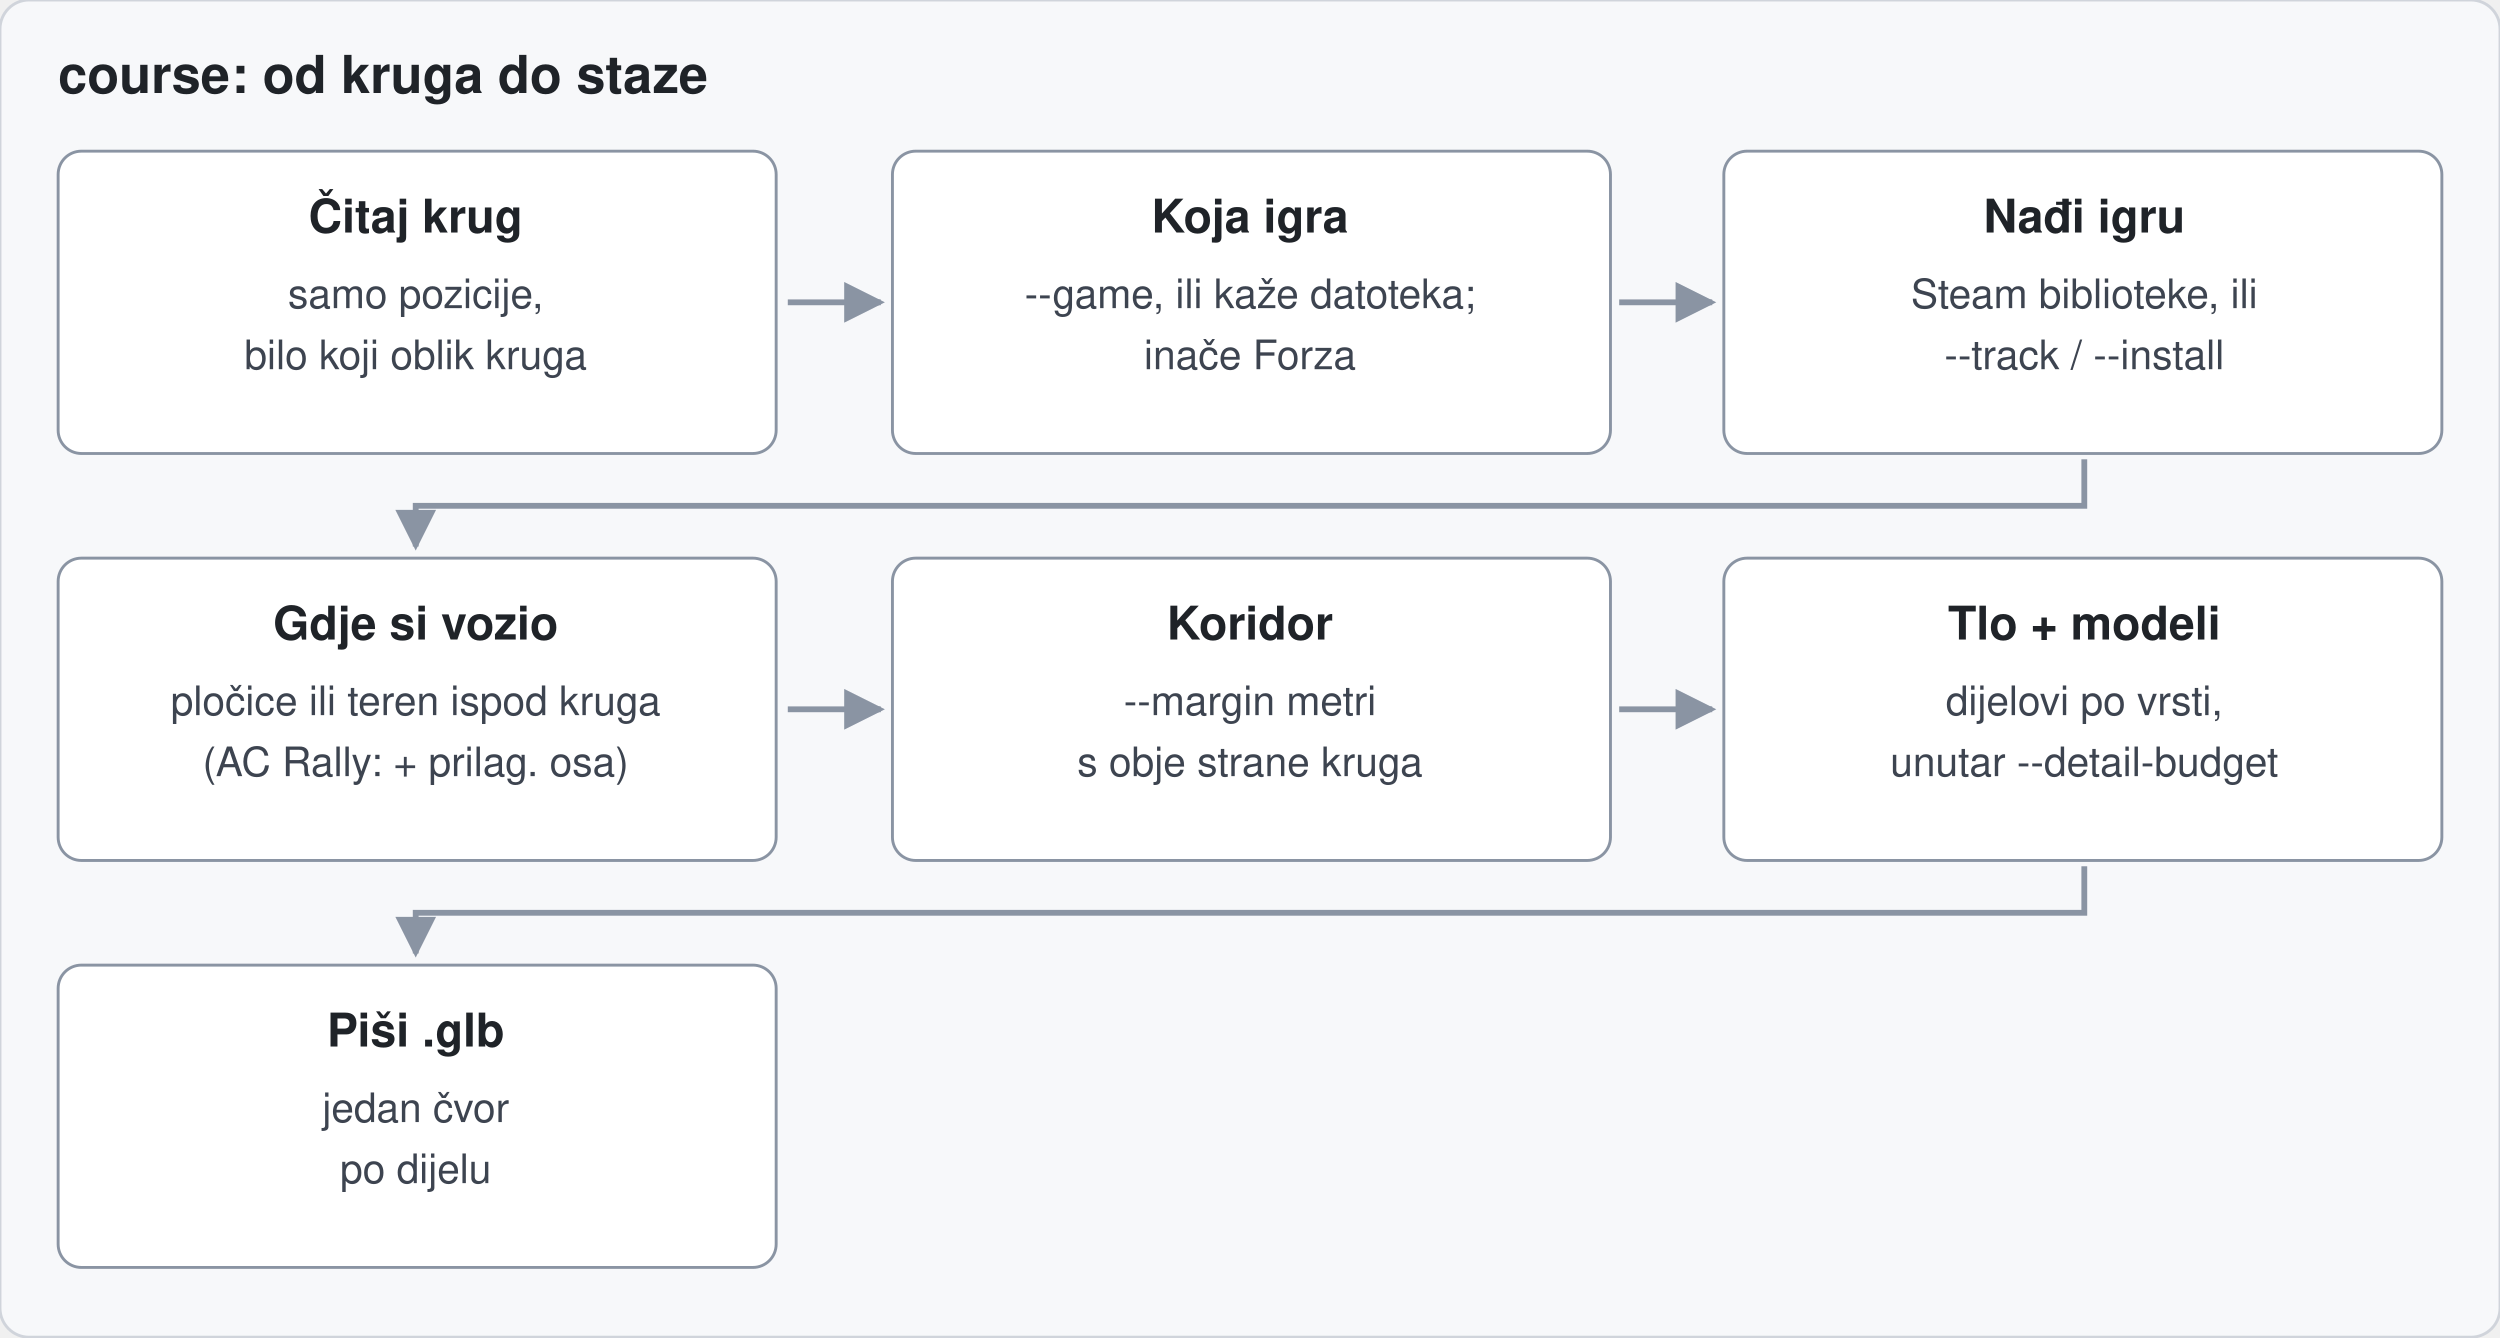
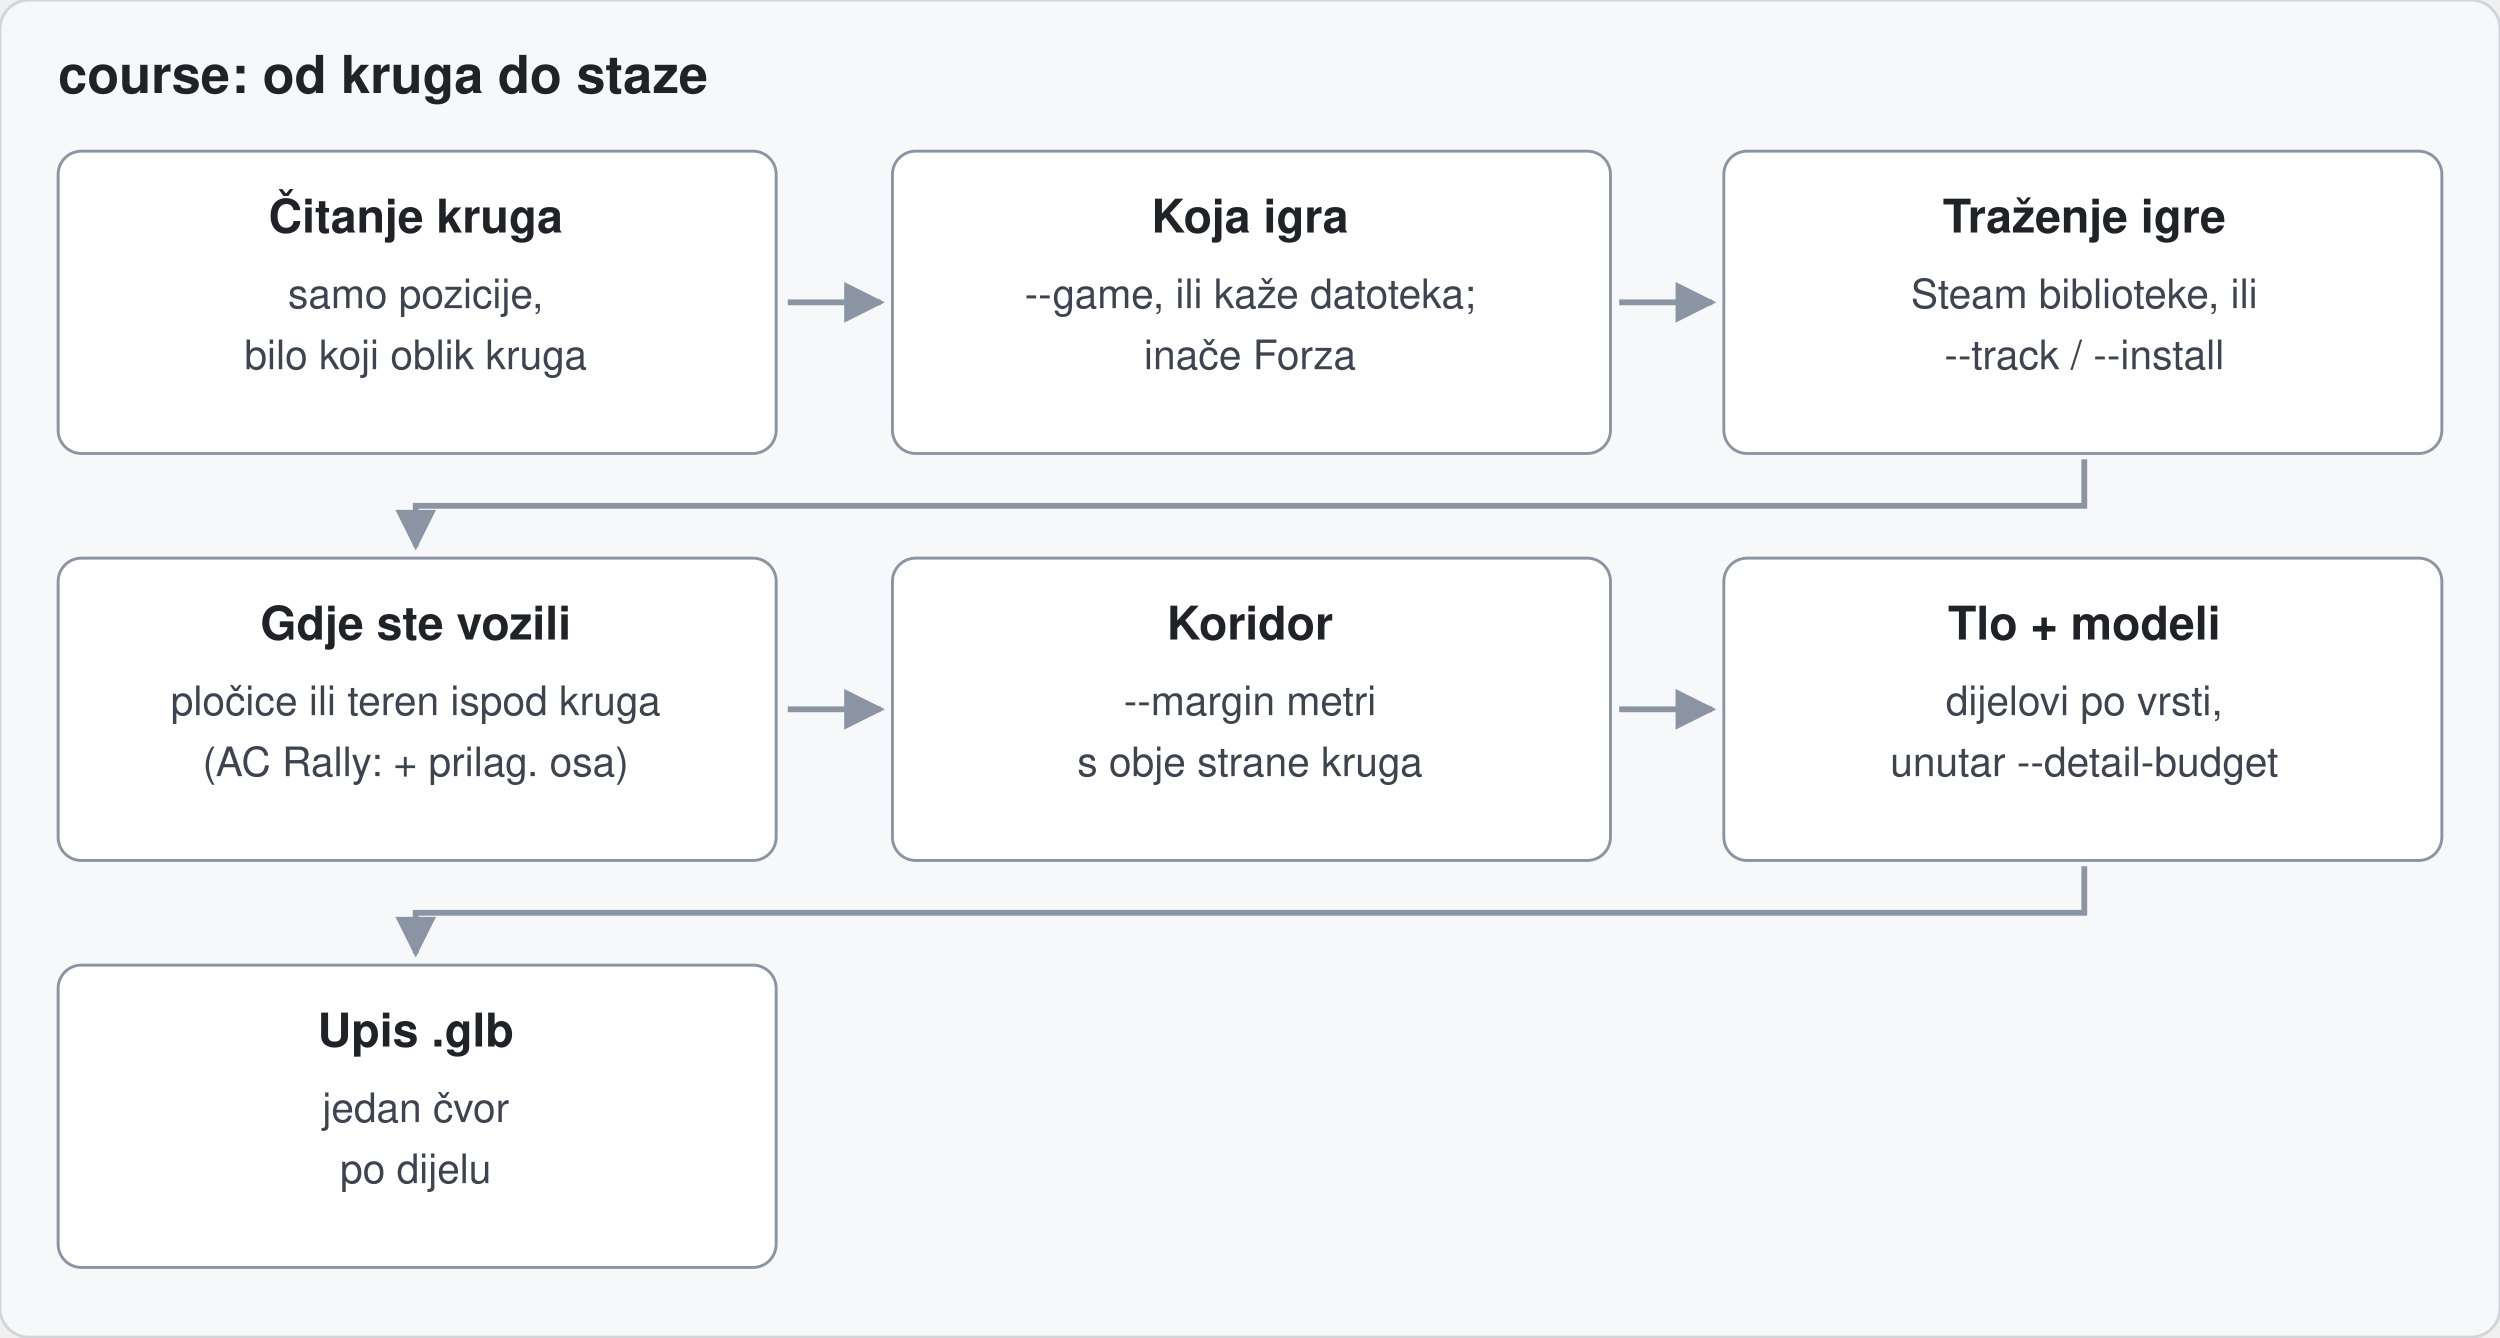
<svg xmlns="http://www.w3.org/2000/svg" width="860" height="460" viewBox="0 0 860 460" role="img" aria-label="course: from a lap to a course">
  <rect width="860" height="460" rx="10" fill="#f7f8fa" stroke="#d0d4db" />
  <defs>
    <marker id="a" viewBox="0 0 10 10" refX="9" refY="5" markerWidth="7" markerHeight="7" orient="auto-start-reverse">
      <path d="M0,0 L10,5 L0,10 z" fill="#8a94a3" />
    </marker>
  </defs>
  <text x="20" y="32" font-family="Segoe UI,Helvetica,Arial,sans-serif" font-size="18" font-weight="600" fill="#1f2328" text-anchor="start">course: od kruga do staze</text>
  <rect x="20" y="52" width="247" height="104" rx="8" fill="#ffffff" stroke="#8a94a3" />
-   <text x="143" y="80" font-family="Segoe UI,Helvetica,Arial,sans-serif" font-size="16" font-weight="600" fill="#1f2328" text-anchor="middle">Čitaj krug</text>
+   <text x="143" y="80" font-family="Segoe UI,Helvetica,Arial,sans-serif" font-size="16" font-weight="600" fill="#1f2328" text-anchor="middle">Čitanje kruga</text>
  <text x="143" y="106" font-family="Segoe UI,Helvetica,Arial,sans-serif" font-size="14" font-weight="400" fill="#3d4450" text-anchor="middle">samo pozicije,</text>
  <text x="143" y="127" font-family="Segoe UI,Helvetica,Arial,sans-serif" font-size="14" font-weight="400" fill="#3d4450" text-anchor="middle">bilo koji oblik kruga</text>
  <rect x="307" y="52" width="247" height="104" rx="8" fill="#ffffff" stroke="#8a94a3" />
  <text x="430" y="80" font-family="Segoe UI,Helvetica,Arial,sans-serif" font-size="16" font-weight="600" fill="#1f2328" text-anchor="middle">Koja igra</text>
  <text x="430" y="106" font-family="Segoe UI,Helvetica,Arial,sans-serif" font-size="14" font-weight="400" fill="#3d4450" text-anchor="middle">--game, ili kaže datoteka;</text>
  <text x="430" y="127" font-family="Segoe UI,Helvetica,Arial,sans-serif" font-size="14" font-weight="400" fill="#3d4450" text-anchor="middle">inače Forza</text>
  <rect x="593" y="52" width="247" height="104" rx="8" fill="#ffffff" stroke="#8a94a3" />
-   <text x="717" y="80" font-family="Segoe UI,Helvetica,Arial,sans-serif" font-size="16" font-weight="600" fill="#1f2328" text-anchor="middle">Nađi igru</text>
+   <text x="717" y="80" font-family="Segoe UI,Helvetica,Arial,sans-serif" font-size="16" font-weight="600" fill="#1f2328" text-anchor="middle">Traženje igre</text>
  <text x="717" y="106" font-family="Segoe UI,Helvetica,Arial,sans-serif" font-size="14" font-weight="400" fill="#3d4450" text-anchor="middle">Steam biblioteke, ili</text>
  <text x="717" y="127" font-family="Segoe UI,Helvetica,Arial,sans-serif" font-size="14" font-weight="400" fill="#3d4450" text-anchor="middle">--track / --install</text>
  <rect x="20" y="192" width="247" height="104" rx="8" fill="#ffffff" stroke="#8a94a3" />
-   <text x="143" y="220" font-family="Segoe UI,Helvetica,Arial,sans-serif" font-size="16" font-weight="600" fill="#1f2328" text-anchor="middle">Gdje si vozio</text>
+   <text x="143" y="220" font-family="Segoe UI,Helvetica,Arial,sans-serif" font-size="16" font-weight="600" fill="#1f2328" text-anchor="middle">Gdje ste vozili</text>
  <text x="143" y="246" font-family="Segoe UI,Helvetica,Arial,sans-serif" font-size="14" font-weight="400" fill="#3d4450" text-anchor="middle">pločice ili teren ispod kruga</text>
  <text x="143" y="267" font-family="Segoe UI,Helvetica,Arial,sans-serif" font-size="14" font-weight="400" fill="#3d4450" text-anchor="middle">(AC Rally: + prilag. osa)</text>
  <rect x="307" y="192" width="247" height="104" rx="8" fill="#ffffff" stroke="#8a94a3" />
  <text x="430" y="220" font-family="Segoe UI,Helvetica,Arial,sans-serif" font-size="16" font-weight="600" fill="#1f2328" text-anchor="middle">Koridor</text>
  <text x="430" y="246" font-family="Segoe UI,Helvetica,Arial,sans-serif" font-size="14" font-weight="400" fill="#3d4450" text-anchor="middle">--margin metri</text>
  <text x="430" y="267" font-family="Segoe UI,Helvetica,Arial,sans-serif" font-size="14" font-weight="400" fill="#3d4450" text-anchor="middle">s obje strane kruga</text>
  <rect x="593" y="192" width="247" height="104" rx="8" fill="#ffffff" stroke="#8a94a3" />
  <text x="717" y="220" font-family="Segoe UI,Helvetica,Arial,sans-serif" font-size="16" font-weight="600" fill="#1f2328" text-anchor="middle">Tlo + modeli</text>
  <text x="717" y="246" font-family="Segoe UI,Helvetica,Arial,sans-serif" font-size="14" font-weight="400" fill="#3d4450" text-anchor="middle">dijelovi po vrsti,</text>
  <text x="717" y="267" font-family="Segoe UI,Helvetica,Arial,sans-serif" font-size="14" font-weight="400" fill="#3d4450" text-anchor="middle">unutar --detail-budget</text>
  <rect x="20" y="332" width="247" height="104" rx="8" fill="#ffffff" stroke="#8a94a3" />
-   <text x="143" y="360" font-family="Segoe UI,Helvetica,Arial,sans-serif" font-size="16" font-weight="600" fill="#1f2328" text-anchor="middle">Piši .glb</text>
+   <text x="143" y="360" font-family="Segoe UI,Helvetica,Arial,sans-serif" font-size="16" font-weight="600" fill="#1f2328" text-anchor="middle">Upis .glb</text>
  <text x="143" y="386" font-family="Segoe UI,Helvetica,Arial,sans-serif" font-size="14" font-weight="400" fill="#3d4450" text-anchor="middle">jedan čvor</text>
  <text x="143" y="407" font-family="Segoe UI,Helvetica,Arial,sans-serif" font-size="14" font-weight="400" fill="#3d4450" text-anchor="middle">po dijelu</text>
  <line x1="271" y1="104.0" x2="303" y2="104.0" stroke="#8a94a3" stroke-width="2" marker-end="url(#a)" />
  <line x1="557" y1="104.0" x2="589" y2="104.0" stroke="#8a94a3" stroke-width="2" marker-end="url(#a)" />
  <path d="M717,158 V174 H143 V188" fill="none" stroke="#8a94a3" stroke-width="2" marker-end="url(#a)" />
  <line x1="271" y1="244.0" x2="303" y2="244.0" stroke="#8a94a3" stroke-width="2" marker-end="url(#a)" />
  <line x1="557" y1="244.0" x2="589" y2="244.0" stroke="#8a94a3" stroke-width="2" marker-end="url(#a)" />
  <path d="M717,298 V314 H143 V328" fill="none" stroke="#8a94a3" stroke-width="2" marker-end="url(#a)" />
</svg>
